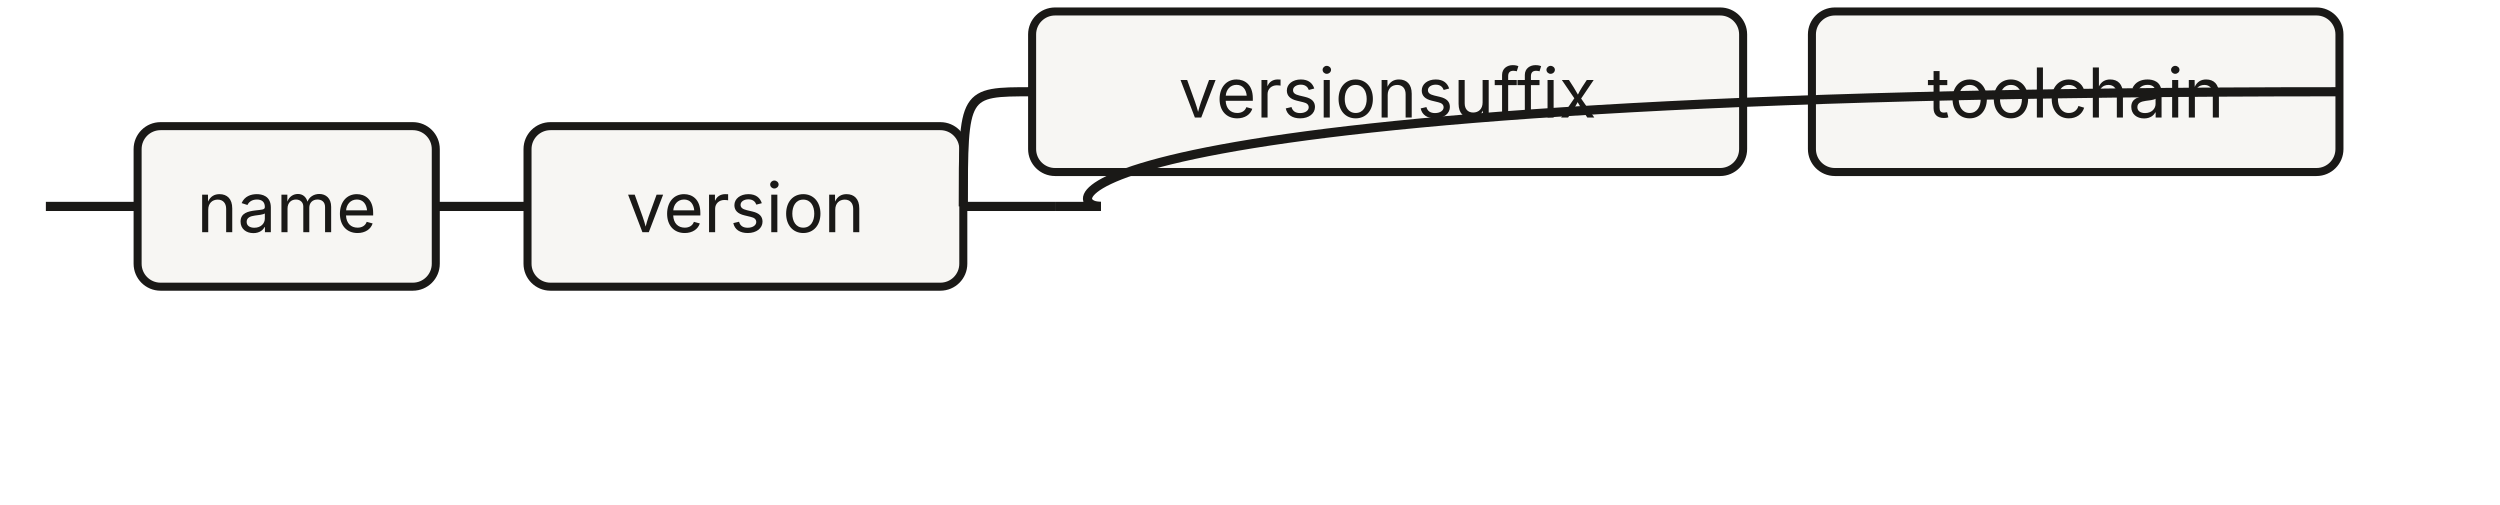
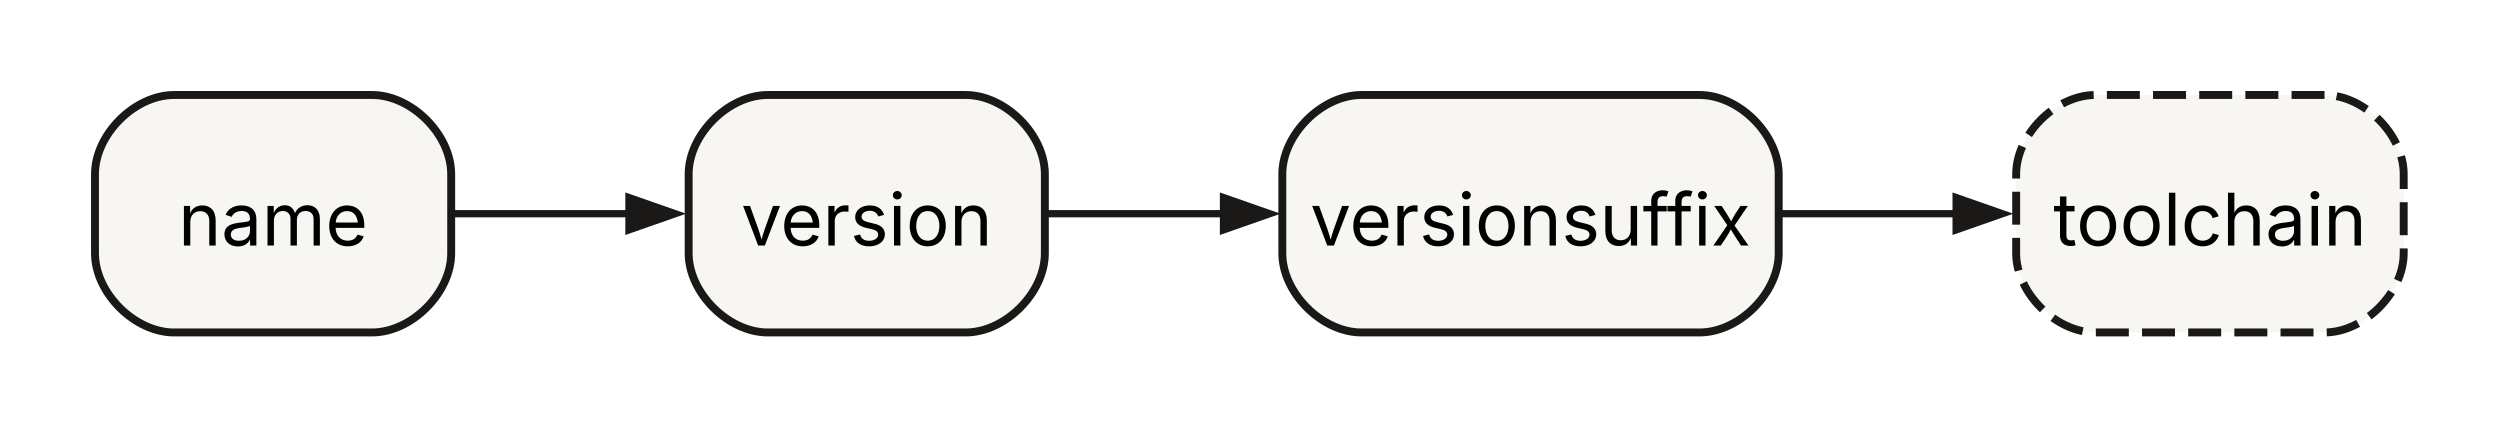
- <svg xmlns="http://www.w3.org/2000/svg" viewBox="0 0 436 88" role="img">
-   <path d="M8 36.0 H24.0" fill="none" stroke="#1a1917" stroke-width="1.6" />
-   <rect x="24.0" y="22.0" width="52.0" height="28.0" rx="4" fill="#f7f6f3" stroke="#1a1917" stroke-width="1.4" />
-   <text x="50.0" y="40.5" text-anchor="middle" font-family="Inter,Helvetica,sans-serif" font-size="12" fill="#1a1917">name</text>
-   <path d="M76.0 36.0 H92.0" fill="none" stroke="#1a1917" stroke-width="1.6" />
-   <rect x="92.0" y="22.0" width="76.0" height="28.0" rx="4" fill="#f7f6f3" stroke="#1a1917" stroke-width="1.4" />
-   <text x="130.0" y="40.5" text-anchor="middle" font-family="Inter,Helvetica,sans-serif" font-size="12" fill="#1a1917">version</text>
-   <path d="M168.0 36.0 H184.0" fill="none" stroke="#1a1917" stroke-width="1.6" />
-   <path d="M184.0 36.0 H192.0" fill="none" stroke="#1a1917" stroke-width="1.6" />
-   <path d="M168.0 36.0 C168.0 16.0 168.0 16.0 180.0 16.0" fill="none" stroke="#1a1917" stroke-width="1.6" />
-   <rect x="180.0" y="2.0" width="124.0" height="28.0" rx="4" fill="#f7f6f3" stroke="#1a1917" stroke-width="1.4" />
-   <text x="242.0" y="20.5" text-anchor="middle" font-family="Inter,Helvetica,sans-serif" font-size="12" fill="#1a1917">versionsuffix</text>
-   <rect x="316.0" y="2.0" width="92.0" height="28.0" rx="4" fill="#f7f6f3" stroke="#1a1917" stroke-width="1.4" />
-   <text x="362.0" y="20.5" text-anchor="middle" font-family="Inter,Helvetica,sans-serif" font-size="12" fill="#1a1917">toolchain</text>
-   <path d="M408.0 16.0 C184.0 16.0 184.0 36.0 192.0 36.0" fill="none" stroke="#1a1917" stroke-width="1.6" />
+ <svg xmlns="http://www.w3.org/2000/svg" width="379pt" height="65pt" viewBox="0.00 0.00 379.00 65.00">
+   <g id="graph0" class="graph" transform="scale(1 1) rotate(0) translate(14.4 50.4)">
+     <g id="node1" class="node">
+       <path fill="#f7f6f3" stroke="#1a1917" stroke-width="1.2" d="M42,-36C42,-36 12,-36 12,-36 6,-36 0,-30 0,-24 0,-24 0,-12 0,-12 0,-6 6,0 12,0 12,0 42,0 42,0 48,0 54,-6 54,-12 54,-12 54,-24 54,-24 54,-30 48,-36 42,-36" />
+       <text xml:space="preserve" text-anchor="middle" x="27" y="-13.18" font-family="Inter,Helvetica,sans-serif" font-size="11.00">name</text>
+     </g>
+     <g id="node2" class="node">
+       <path fill="#f7f6f3" stroke="#1a1917" stroke-width="1.2" d="M132,-36C132,-36 102,-36 102,-36 96,-36 90,-30 90,-24 90,-24 90,-12 90,-12 90,-6 96,0 102,0 102,0 132,0 132,0 138,0 144,-6 144,-12 144,-12 144,-24 144,-24 144,-30 138,-36 132,-36" />
+       <text xml:space="preserve" text-anchor="middle" x="117" y="-13.18" font-family="Inter,Helvetica,sans-serif" font-size="11.00">version</text>
+     </g>
+     <g id="edge1" class="edge">
+       <path fill="none" stroke="#1a1917" stroke-width="1.1" d="M54.4,-18C62.76,-18 72.12,-18 80.98,-18" />
+       <polygon fill="#1a1917" stroke="#1a1917" stroke-width="1.1" points="80.95,-20.45 87.95,-18 80.95,-15.55 80.95,-20.45" />
+     </g>
+     <g id="node3" class="node">
+       <path fill="#f7f6f3" stroke="#1a1917" stroke-width="1.2" d="M243.25,-36C243.25,-36 192,-36 192,-36 186,-36 180,-30 180,-24 180,-24 180,-12 180,-12 180,-6 186,0 192,0 192,0 243.25,0 243.25,0 249.25,0 255.25,-6 255.25,-12 255.25,-12 255.25,-24 255.25,-24 255.25,-30 249.25,-36 243.25,-36" />
+       <text xml:space="preserve" text-anchor="middle" x="217.62" y="-13.18" font-family="Inter,Helvetica,sans-serif" font-size="11.00">versionsuffix</text>
+     </g>
+     <g id="edge2" class="edge">
+       <path fill="none" stroke="#1a1917" stroke-width="1.1" d="M144.43,-18C152.65,-18 161.95,-18 171.08,-18" />
+       <polygon fill="#1a1917" stroke="#1a1917" stroke-width="1.1" points="171.08,-20.45 178.08,-18 171.08,-15.55 171.08,-20.45" />
+     </g>
+     <g id="node4" class="node">
+       <path fill="#f7f6f3" stroke="#1a1917" stroke-width="1.2" stroke-dasharray="5,2" d="M338,-36C338,-36 303.25,-36 303.25,-36 297.25,-36 291.25,-30 291.25,-24 291.25,-24 291.25,-12 291.25,-12 291.25,-6 297.25,0 303.25,0 303.25,0 338,0 338,0 344,0 350,-6 350,-12 350,-12 350,-24 350,-24 350,-30 344,-36 338,-36" />
+       <text xml:space="preserve" text-anchor="middle" x="320.62" y="-13.18" font-family="Inter,Helvetica,sans-serif" font-size="11.00">toolchain</text>
+     </g>
+     <g id="edge3" class="edge">
+       <path fill="none" stroke="#1a1917" stroke-width="1.1" d="M255.66,-18C264.36,-18 273.63,-18 282.34,-18" />
+       <polygon fill="#1a1917" stroke="#1a1917" stroke-width="1.1" points="282.15,-20.45 289.15,-18 282.15,-15.55 282.15,-20.45" />
+     </g>
+   </g>
</svg>
